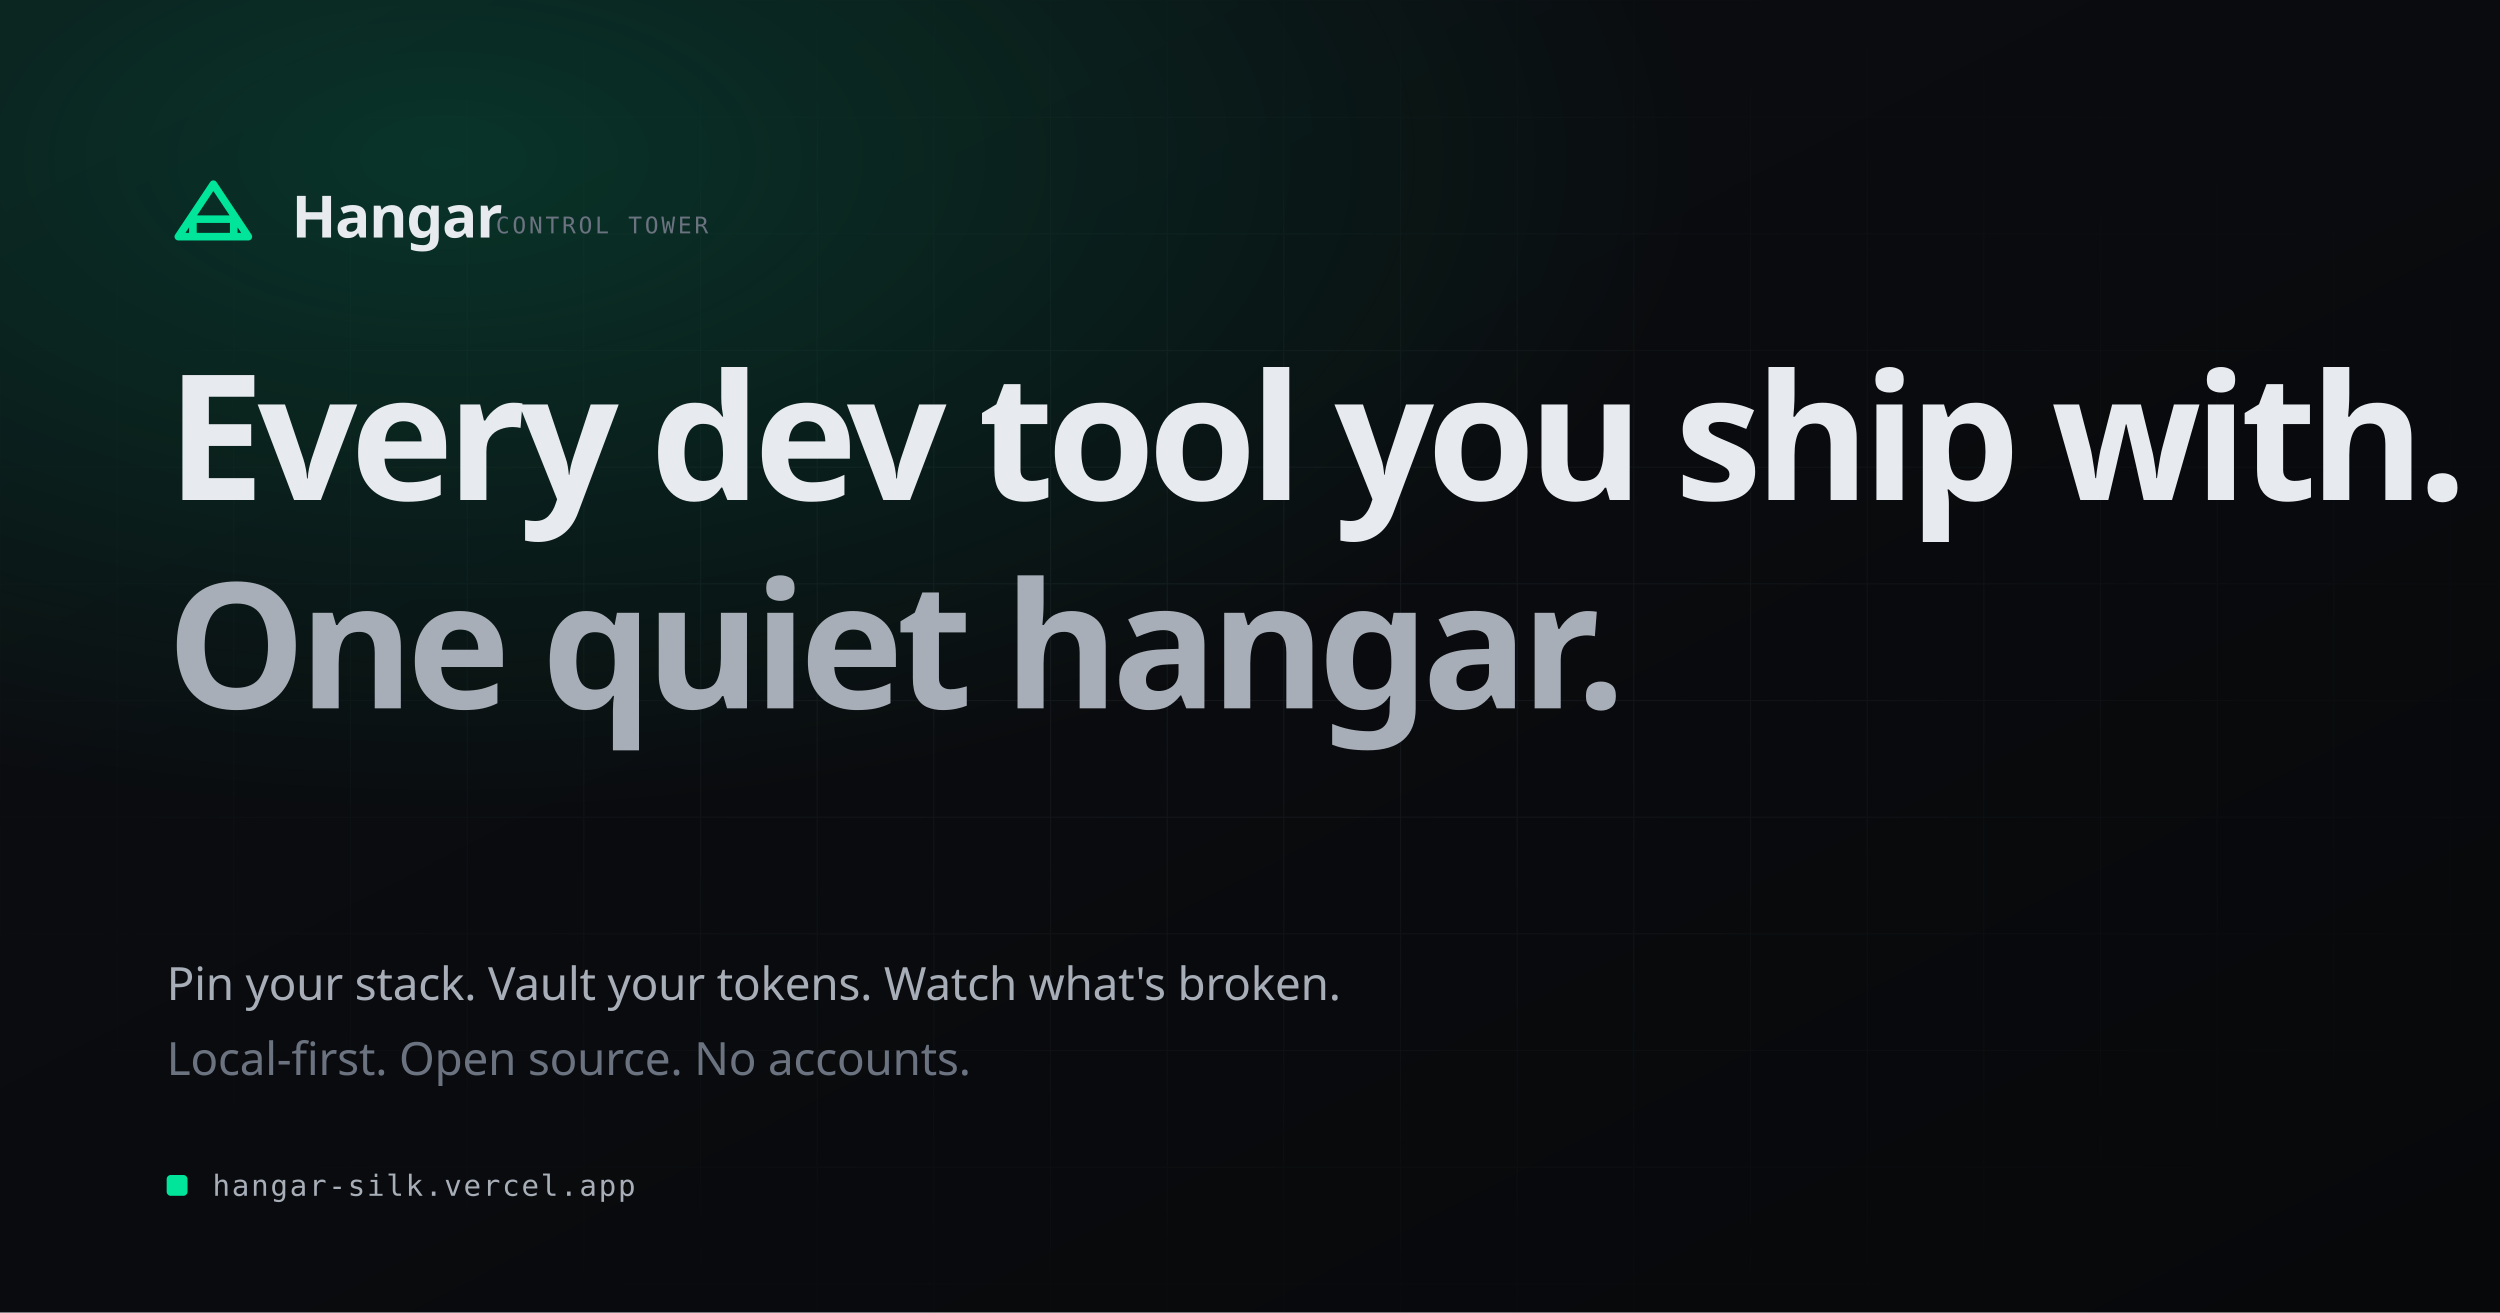
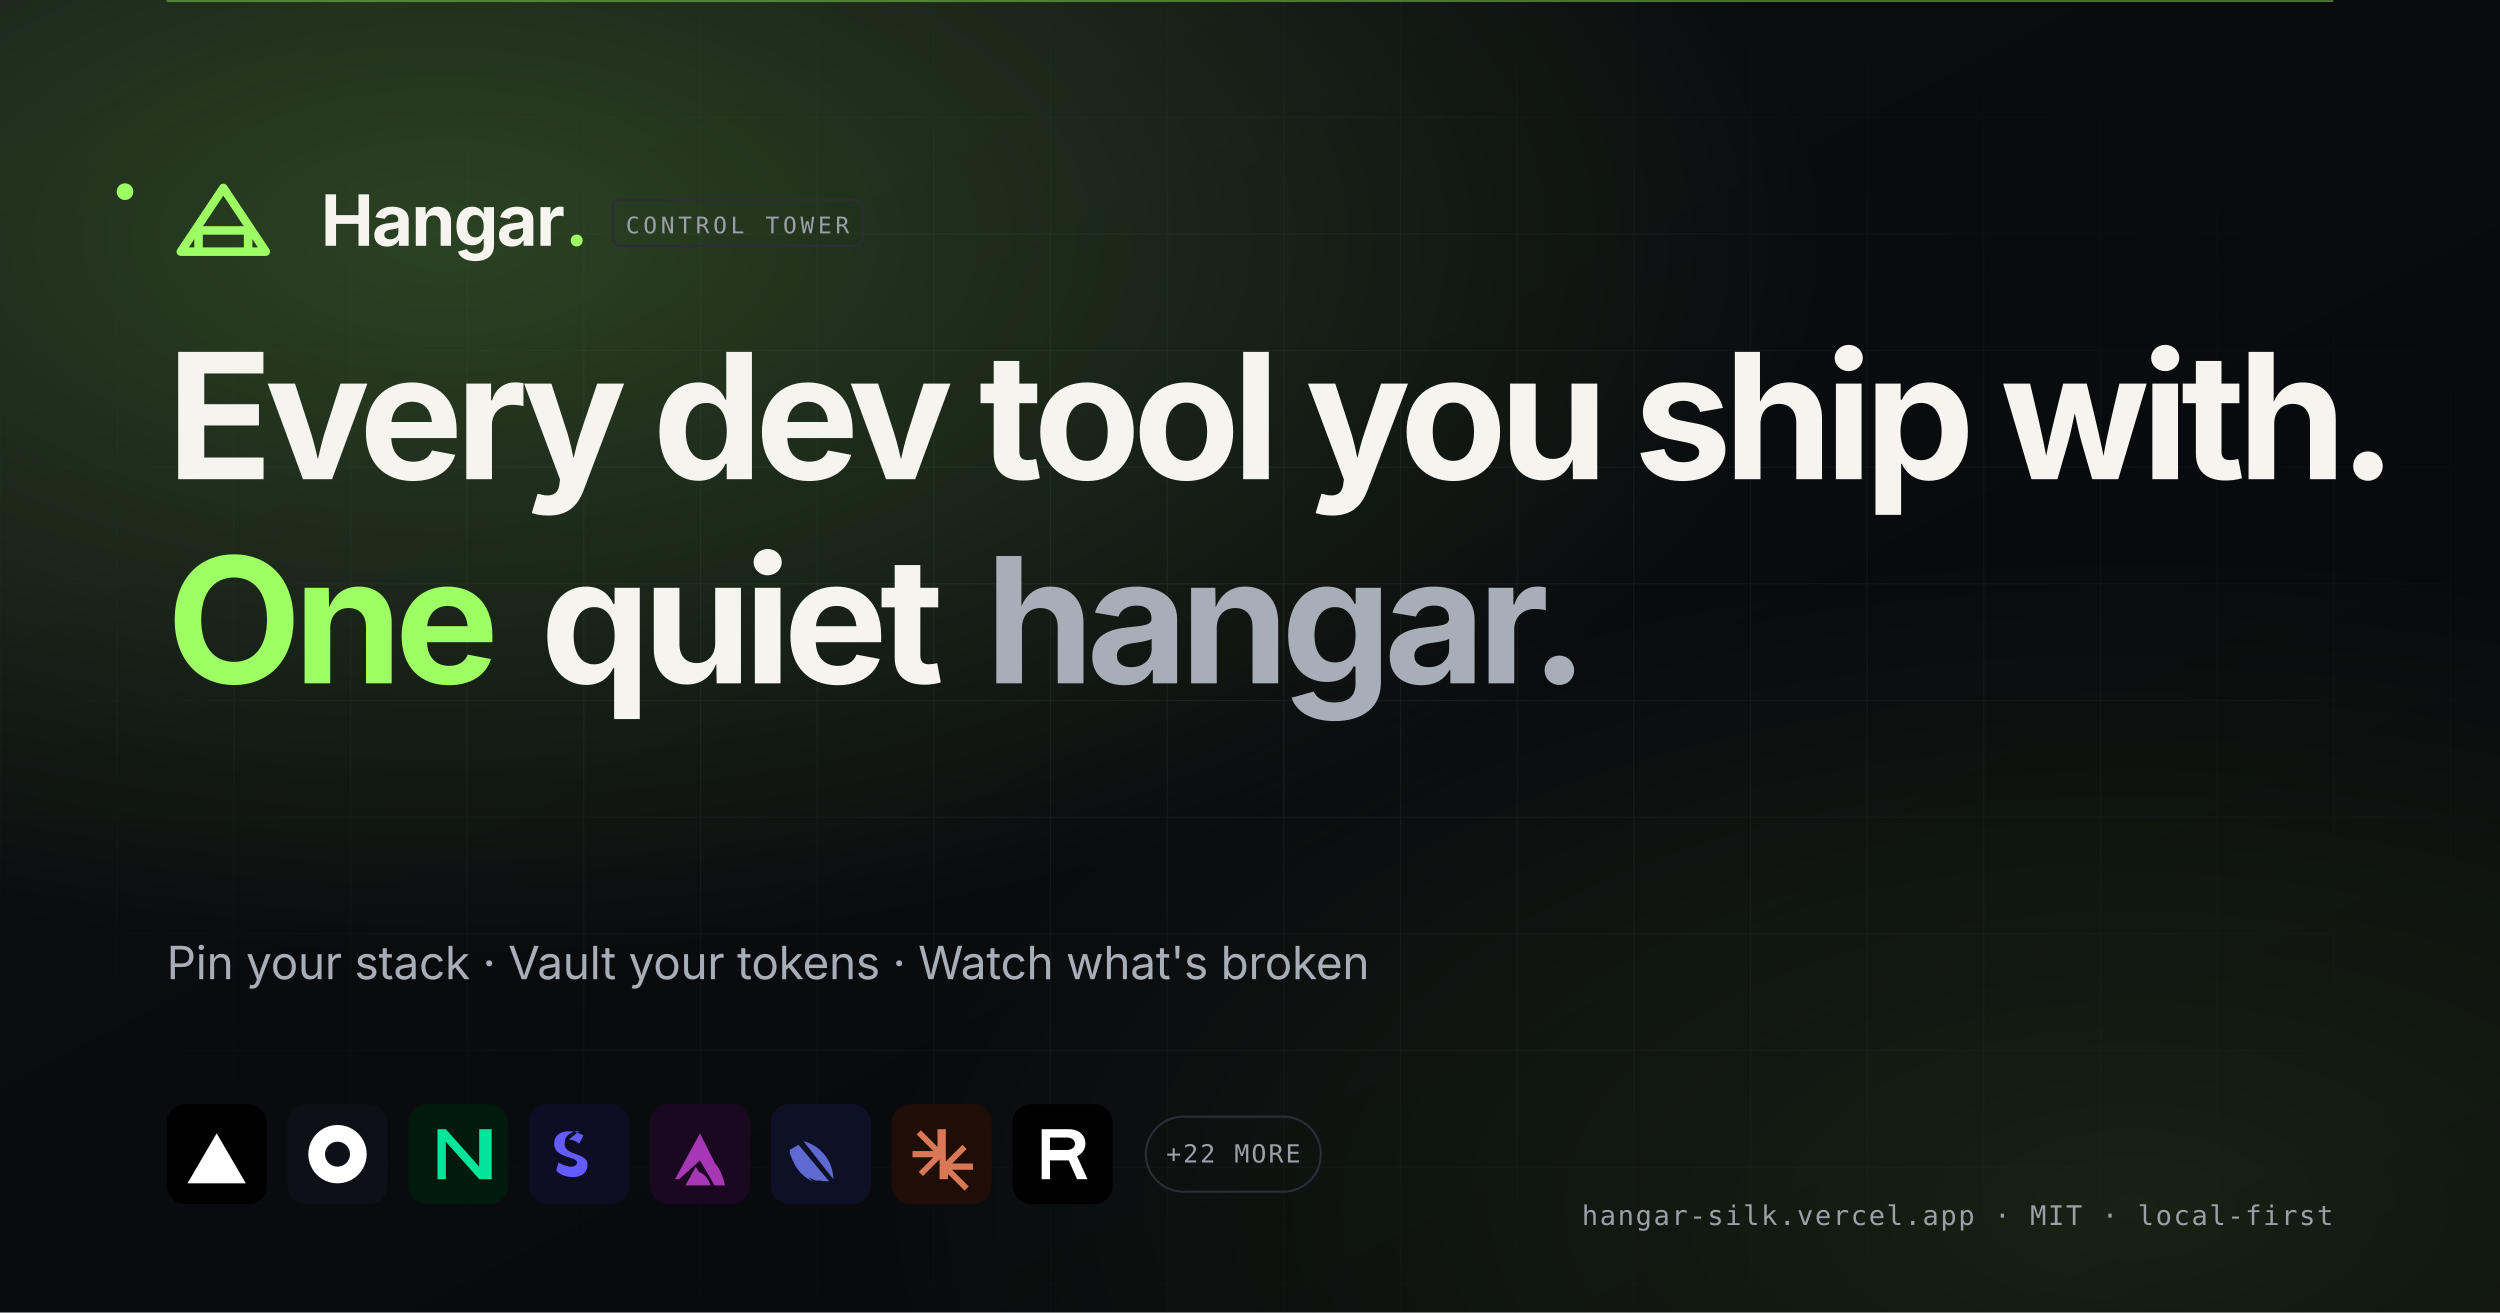
<svg xmlns="http://www.w3.org/2000/svg" viewBox="0 0 1200 630" width="1200" height="630">
  <defs>
    <linearGradient id="bg" x1="0" y1="0" x2="1" y2="1">
      <stop offset="0%" stop-color="#0c0e12" />
      <stop offset="100%" stop-color="#07080a" />
    </linearGradient>
-     <radialGradient id="glow" cx="0.18" cy="0.12" r="0.5">
-       <stop offset="0%" stop-color="rgba(0,229,153,0.18)" />
-       <stop offset="100%" stop-color="rgba(0,229,153,0)" />
+     <radialGradient id="glow" cx="0.18" cy="0.18" r="0.55">
+       <stop offset="0%" stop-color="rgba(158,255,100,0.22)" />
+       <stop offset="100%" stop-color="rgba(158,255,100,0)" />
+     </radialGradient>
+     <radialGradient id="glow2" cx="0.85" cy="0.92" r="0.5">
+       <stop offset="0%" stop-color="rgba(158,255,100,0.10)" />
+       <stop offset="100%" stop-color="rgba(158,255,100,0)" />
    </radialGradient>
    <pattern id="grid" width="56" height="56" patternUnits="userSpaceOnUse">
      <path d="M56 0 H0 V56" fill="none" stroke="#1d2127" stroke-width="1" />
    </pattern>
-     <radialGradient id="gridmask" cx="0.5" cy="0.5" r="0.55">
+     <radialGradient id="gridmask" cx="0.5" cy="0.5" r="0.6">
      <stop offset="0%" stop-color="white" stop-opacity="1" />
      <stop offset="100%" stop-color="white" stop-opacity="0" />
    </radialGradient>
    <mask id="gridfade">
      <rect width="1200" height="630" fill="url(#gridmask)" />
    </mask>
  </defs>
  <rect width="1200" height="630" fill="url(#bg)" />
-   <rect width="1200" height="630" fill="url(#grid)" mask="url(#gridfade)" opacity="0.6" />
+   <rect width="1200" height="630" fill="url(#grid)" mask="url(#gridfade)" opacity="0.7" />
  <rect width="1200" height="630" fill="url(#glow)" />
+   <rect width="1200" height="630" fill="url(#glow2)" />
+   <line x1="80" y1="0" x2="1120" y2="0" stroke="#9eff64" stroke-width="2" opacity="0.4" />
  <g transform="translate(80, 80)">
-     <path d="M4 24 16 6l12 18M4 24h24M9 24v-6h14v6" fill="none" stroke="#00e599" stroke-width="2.6" stroke-linecap="round" stroke-linejoin="round" transform="scale(1.4)" />
-     <text x="60" y="34" font-family="'Geist', system-ui, sans-serif" font-size="28" font-weight="600" fill="#e7eaef" letter-spacing="-0.02em">
-       Hangar
+     <g transform="scale(1.7)">
+       <path d="M4 24 16 6l12 18M4 24h24M9 24v-6h14v6" fill="none" stroke="#9eff64" stroke-width="2.4" stroke-linecap="round" stroke-linejoin="round" />
+     </g>
+     <text x="74" y="38" font-family="system-ui, -apple-system, 'Segoe UI', sans-serif" font-size="34" font-weight="700" fill="#f6f4ef" letter-spacing="-0.025em">
+       Hangar<tspan fill="#9eff64">.</tspan>
    </text>
-     <text x="158" y="32" font-family="'JetBrains Mono', ui-monospace, monospace" font-size="11" fill="#6b7280" letter-spacing="0.12em" text-transform="uppercase">
-       CONTROL TOWER
+     <g transform="translate(214, 16)">
+       <rect width="120" height="22" rx="4" fill="none" stroke="#2a2e36" stroke-width="1" />
+       <text x="60" y="16" font-family="ui-monospace, 'SF Mono', monospace" font-size="11" fill="#9aa0a8" letter-spacing="0.16em" text-anchor="middle">
+         CONTROL TOWER
+       </text>
+     </g>
+   </g>
+   <g transform="translate(80, 230)">
+     <text font-family="system-ui, -apple-system, 'Segoe UI', sans-serif" font-size="84" font-weight="700" fill="#f6f4ef" letter-spacing="-0.045em">
+       <tspan x="0" y="0">Every dev tool you ship with.</tspan>
+       <tspan x="0" y="98">
+         <tspan fill="#9eff64">One</tspan>
+         <tspan> quiet </tspan>
+         <tspan fill="#a8aeb8">hangar.</tspan>
+       </tspan>
    </text>
  </g>
-   <g transform="translate(80, 240)">
-     <text font-family="'Bricolage Grotesque', 'Geist', system-ui, sans-serif" font-size="84" font-weight="700" fill="#e7eaef" letter-spacing="-0.04em">
-       <tspan x="0" y="0">Every dev tool you ship with.</tspan>
-       <tspan x="0" y="100" fill="#a8aeb8">One quiet hangar.</tspan>
+   <g transform="translate(80, 470)">
+     <text font-family="system-ui, -apple-system, 'Segoe UI', sans-serif" font-size="22" fill="#a8aeb8" letter-spacing="-0.005em">
+       Pin your stack · Vault your tokens · Watch what's broken
    </text>
  </g>
-   <g transform="translate(80, 480)">
-     <text font-family="'Geist', system-ui, sans-serif" font-size="22" fill="#a8aeb8" letter-spacing="-0.005em">
-       Pin your stack. Vault your tokens. Watch what's broken.
-     </text>
-     <text y="36" font-family="'Geist', system-ui, sans-serif" font-size="22" fill="#6b7280" letter-spacing="-0.005em">
-       Local-first. Open source. No accounts.
+   <g transform="translate(80, 530)">
+     <g transform="translate(0, 0)">
+       <rect width="48" height="48" rx="9" fill="#000" />
+       <path d="M24 14 38 38H10z" fill="#ffffff" />
+     </g>
+     <g transform="translate(58, 0)">
+       <rect width="48" height="48" rx="9" fill="#0d1117" />
+       <circle cx="24" cy="24" r="14" fill="#ffffff" />
+       <circle cx="24" cy="24" r="6" fill="#0d1117" />
+     </g>
+     <g transform="translate(116, 0)">
+       <rect width="48" height="48" rx="9" fill="#001a0d" />
+       <path d="M14 12h4l16 18V12h6v24h-6L18 18v18h-4z" fill="#00e599" />
+     </g>
+     <g transform="translate(174, 0)">
+       <rect width="48" height="48" rx="9" fill="#0e0d26" />
+       <path d="M24 13c-4 0-7 2-7 6 0 6 11 4 11 10 0 4-3 6-7 6-3 0-6-1-8-3l1-4c2 1 4 2 6 2 2 0 3-1 3-2 0-3-11-2-11-9 0-4 3-6 7-6 3 0 5 1 7 2l-2 4c-1-1-3-2-5-2 0 0 0 0 0 0z" fill="#635bff" />
+     </g>
+     <g transform="translate(232, 0)">
+       <rect width="48" height="48" rx="9" fill="#1a0820" />
+       <path d="M24 14l11 22h-5c-1-6-5-10-10-10v-3c8 0 14 6 16 16H17l5-9 1.5 2.5c2.5 1 4.5 3 5.5 6.5h2L24 27 14 36h-2z" fill="#a737b4" />
+     </g>
+     <g transform="translate(290, 0)">
+       <rect width="48" height="48" rx="9" fill="#0e1126" />
+       <path d="M11 28L20 37A18 18 0 0111 28zm0-3L23 37A19 19 0 0110 26zm.7-3L26 37A19 19 0 019 23zm1.6-2.5L28 37A19 19 0 019 22zm2.4-1.7A19 19 0 0130 36z" fill="#5e6ad2" />
+     </g>
+     <g transform="translate(348, 0)">
+       <rect width="48" height="48" rx="9" fill="#1f0e08" />
+       <path d="M22 12h4v15.5l8-8 2 2-7 7H39v3h-10l8 8-2 2-8-8V36h-4v-9.5l-8 8-2-2 7-7H10v-3h10l-8-8 2-2 8 8z" fill="#d97757" />
+     </g>
+     <g transform="translate(406, 0)">
+       <rect width="48" height="48" rx="9" fill="#000" />
+       <path d="M14 12h13c5 0 8 3 8 7 0 3-2 5-4 6l5 11h-5l-4-9h-9v9h-4V12zm4 4v6h8c2 0 4-1 4-3s-2-3-4-3h-8z" fill="#ffffff" />
+     </g>
+     <g transform="translate(470, 6)">
+       <rect width="84" height="36" rx="18" fill="none" stroke="#2a2e36" stroke-width="1" />
+       <text x="42" y="22" font-family="ui-monospace, 'SF Mono', monospace" font-size="12" fill="#9aa0a8" letter-spacing="0.08em" text-anchor="middle">
+         +22 MORE
+       </text>
+     </g>
+   </g>
+   <g transform="translate(1120, 588)" text-anchor="end">
+     <text font-family="ui-monospace, 'SF Mono', monospace" font-size="13" fill="#9aa0a8" letter-spacing="0.06em">
+       hangar-silk.vercel.app · MIT · local-first
    </text>
  </g>
-   <g transform="translate(80, 564)">
-     <rect width="10" height="10" rx="2" fill="#00e599" />
-     <text x="22" y="10" font-family="'JetBrains Mono', ui-monospace, monospace" font-size="14" fill="#a8aeb8" letter-spacing="0.06em">
-       hangar-silk.vercel.app
-     </text>
+   <g transform="translate(60, 92)">
+     <circle r="4" fill="#9eff64" />
  </g>
</svg>
